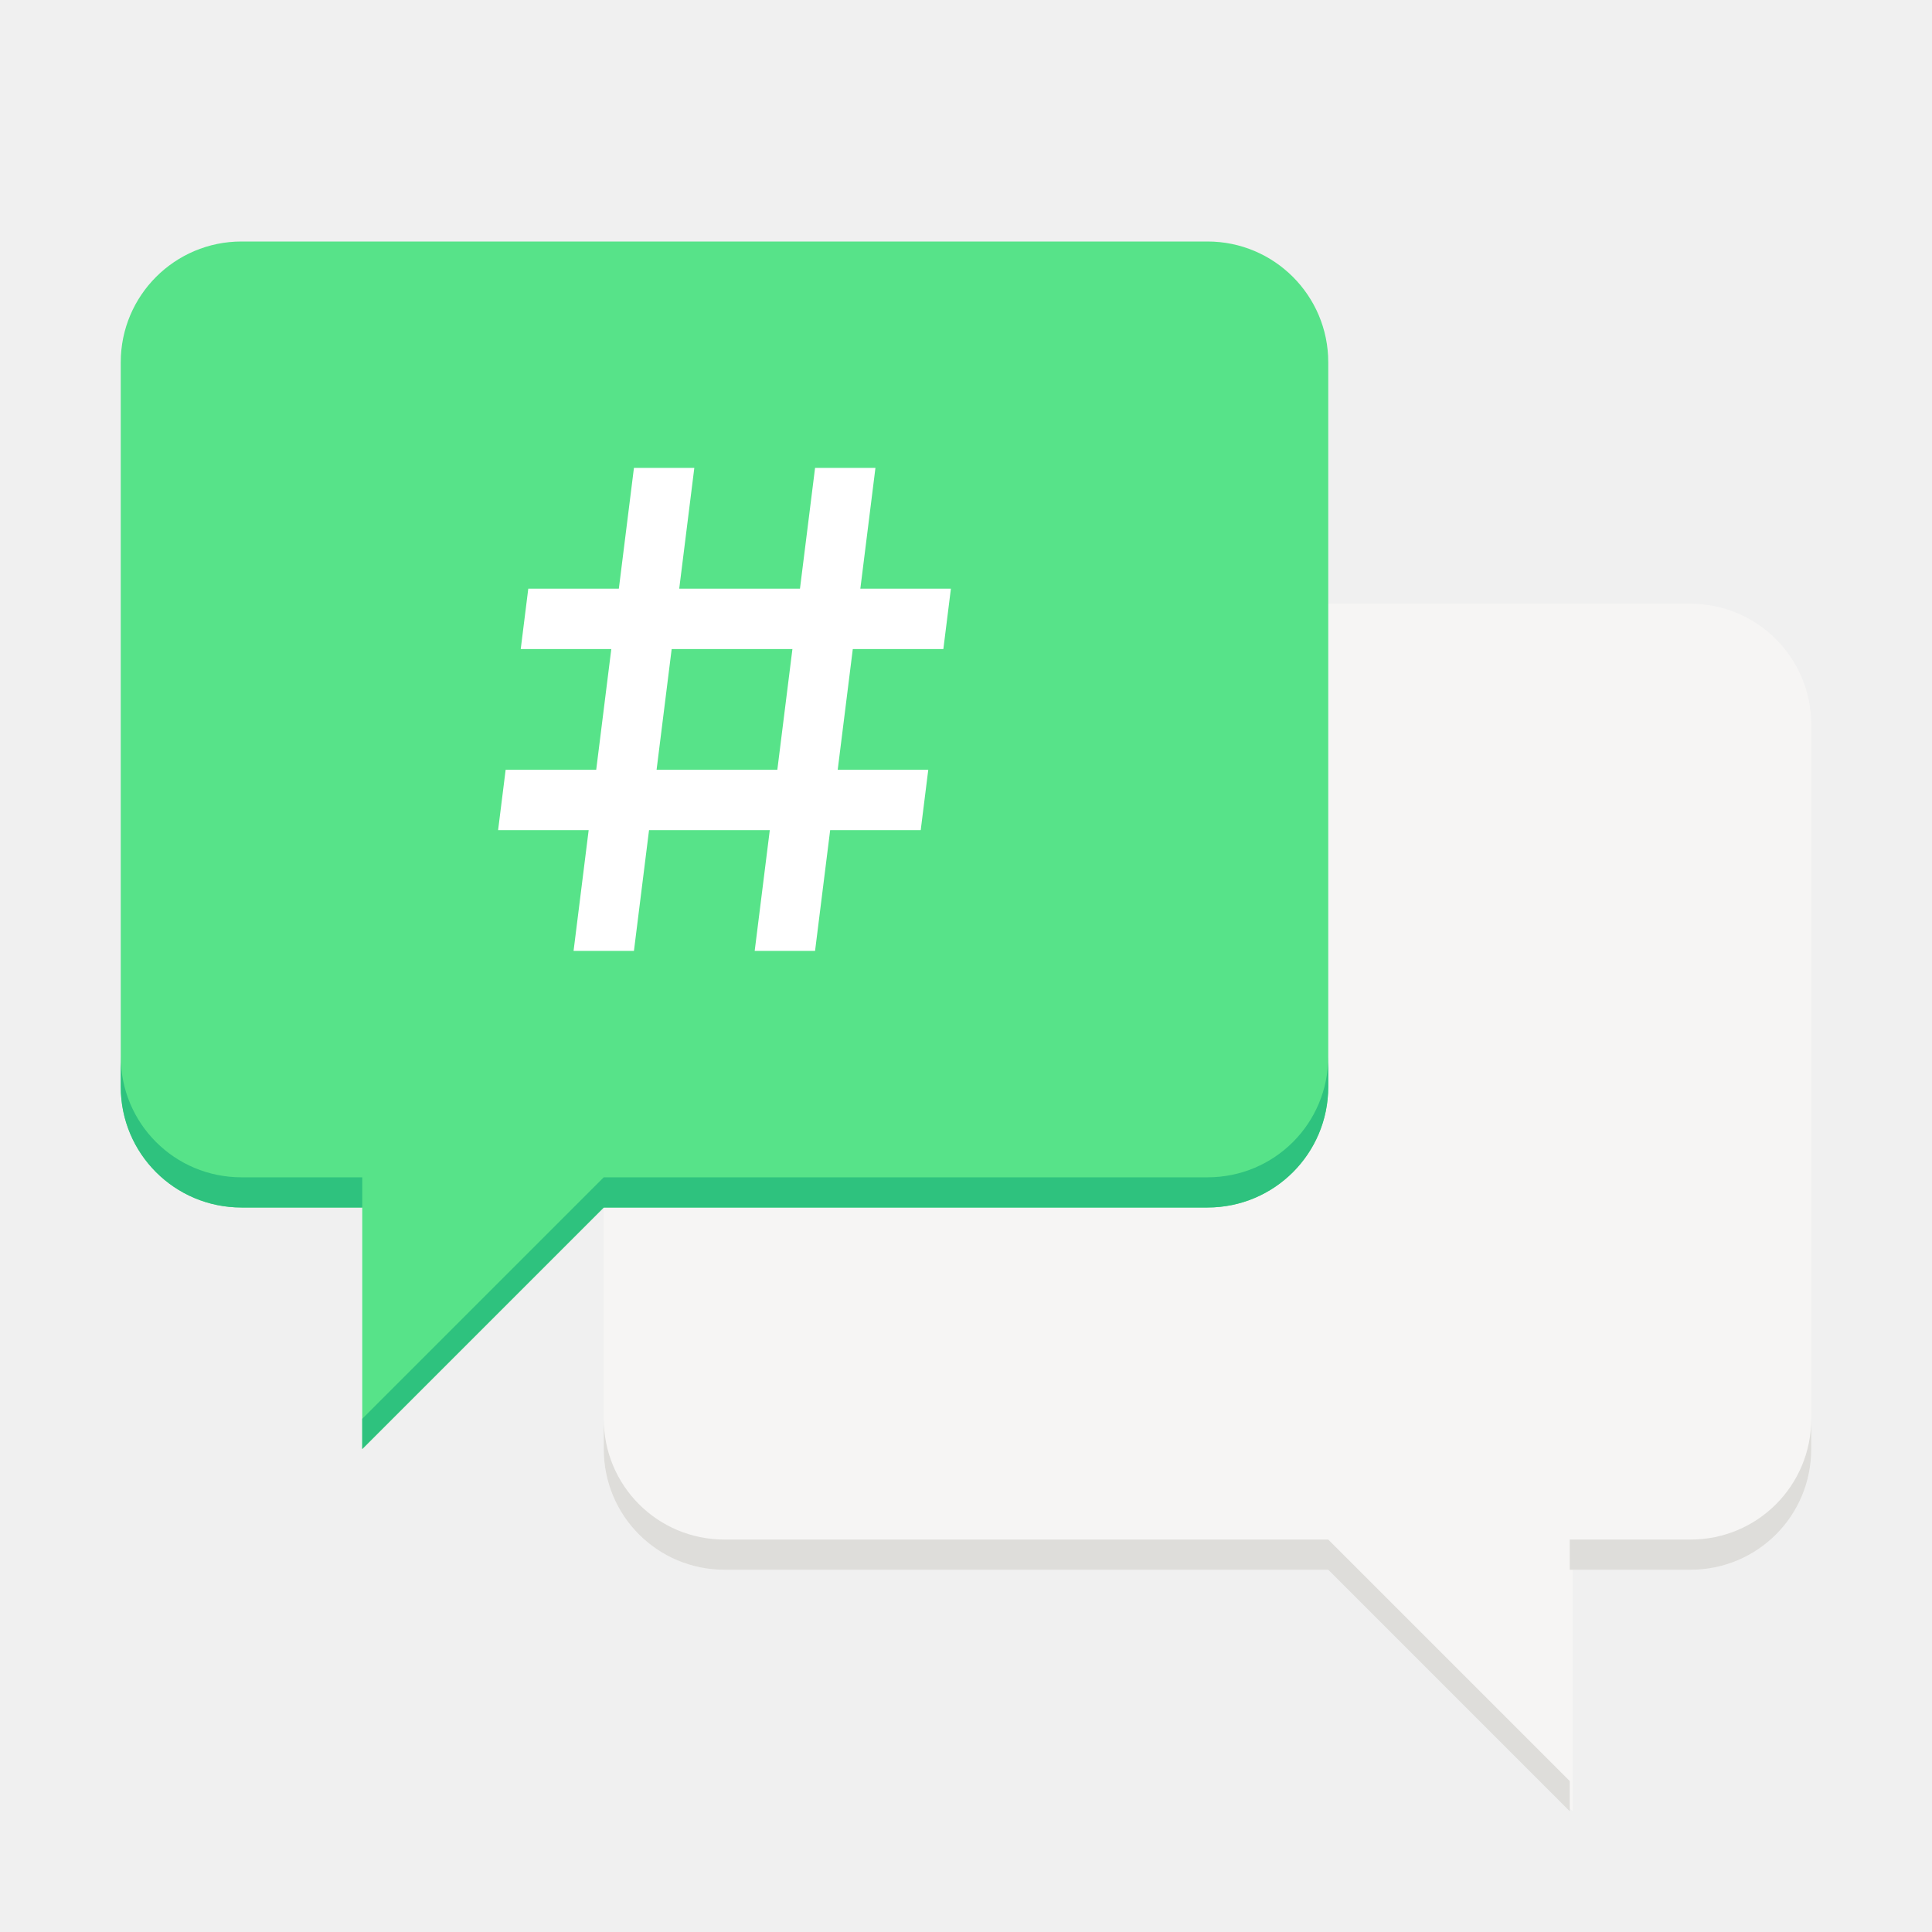
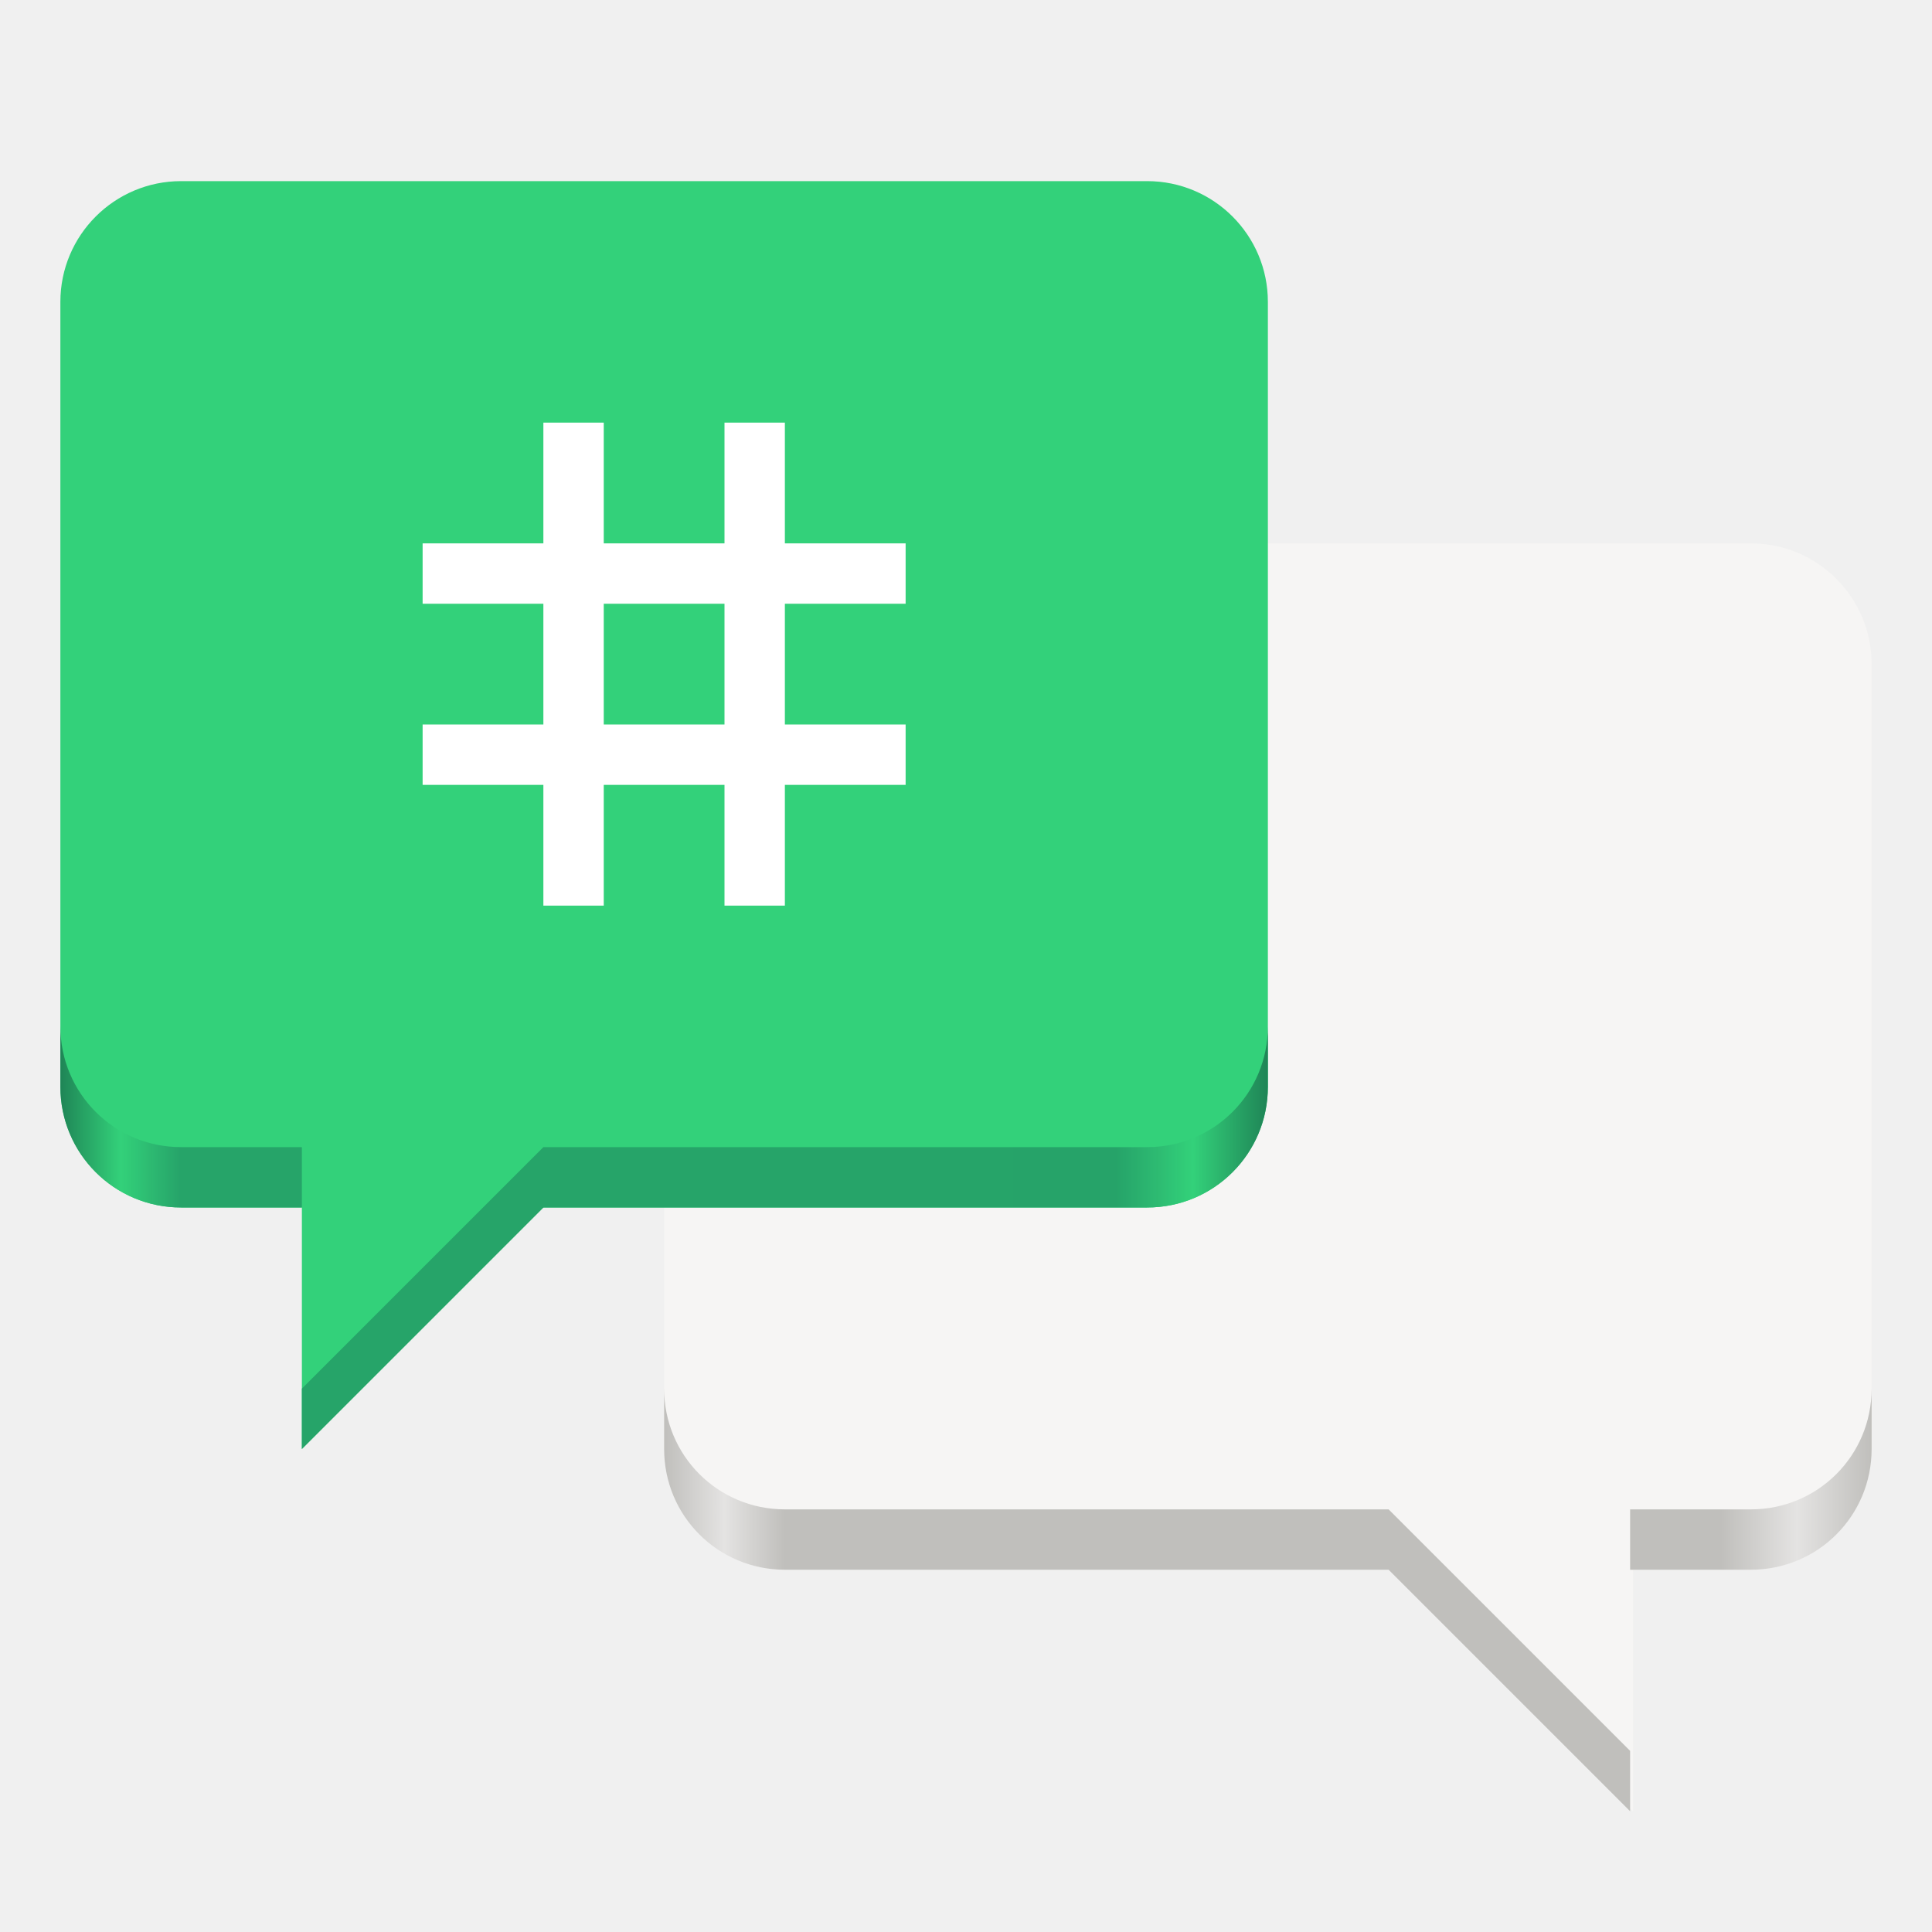
- <svg xmlns="http://www.w3.org/2000/svg" width="128" height="128" id="svg11300" version="1.0" style="display:inline;enable-background:new" viewBox="0 0 128 128">
-   <defs id="defs3">
-     <clipPath clipPathUnits="userSpaceOnUse" id="clipPath9814-1">
-       <path style="fill:#ffffff;fill-opacity:1;fill-rule:evenodd;stroke:none;stroke-width:0.045px;stroke-linecap:butt;stroke-linejoin:miter;stroke-opacity:1" d="M 596.051,612 C 591.591,612 588,615.591 588,620.051 v 15.898 c 0,4.443 3.564,8.021 8,8.049 V 652 l 8,-8 h 19.949 C 628.409,644 632,640.409 632,635.949 V 620.051 C 632,615.591 628.409,612 623.949,612 Z" id="path9816-0" />
-     </clipPath>
-   </defs>
-   <g id="layer1" style="display:inline" transform="translate(0,-172)">
-     <g id="layer9" style="display:inline">
-       <g id="g1029" transform="translate(51.00001,15)">
-         <g id="g1639" transform="matrix(-2,0,0,2,1245,-1027)" style="display:inline;opacity:1;fill:#3584e4;fill-opacity:1;stroke-width:0.125;enable-background:new">
-           <path id="path1633" d="m 595.906,639 v 13 L 608.906,639 Z" style="fill:#f6f5f4;fill-opacity:1;fill-rule:evenodd;stroke:none;stroke-width:0.006px;stroke-linecap:butt;stroke-linejoin:miter;stroke-opacity:1" />
-           <rect ry="4" rx="4" y="612" x="588" height="32" width="40" id="rect1635" style="color:#000000;clip-rule:nonzero;display:inline;overflow:visible;visibility:visible;opacity:1;color-interpolation:sRGB;color-interpolation-filters:linearRGB;fill:#f6f5f4;fill-opacity:1;fill-rule:nonzero;stroke:none;stroke-width:0.017;stroke-linecap:round;stroke-linejoin:round;stroke-miterlimit:4;stroke-dasharray:none;stroke-dashoffset:0;stroke-opacity:1;marker:none;color-rendering:auto;image-rendering:auto;shape-rendering:auto;text-rendering:auto;enable-background:accumulate" />
-           <g id="g1637" style="fill:#3584e4;fill-opacity:1;stroke:#000000;stroke-width:0.25" clip-path="url(#clipPath9814-1)" />
-         </g>
-         <g id="g1645" transform="translate(-50.99999,-6.999985)" style="display:inline;enable-background:new">
-           <path style="fill:#57e389;fill-opacity:1;fill-rule:evenodd;stroke:none;stroke-width:0.011px;stroke-linecap:butt;stroke-linejoin:miter;stroke-opacity:1" d="m 24,234 v 26 l 26,-26 z" id="path1641" />
-           <rect style="color:#000000;clip-rule:nonzero;display:inline;overflow:visible;visibility:visible;opacity:1;color-interpolation:sRGB;color-interpolation-filters:linearRGB;fill:#57e389;fill-opacity:1;fill-rule:nonzero;stroke:none;stroke-width:0.034;stroke-linecap:round;stroke-linejoin:round;stroke-miterlimit:4;stroke-dasharray:none;stroke-dashoffset:0;stroke-opacity:1;marker:none;color-rendering:auto;image-rendering:auto;shape-rendering:auto;text-rendering:auto;enable-background:accumulate" id="rect1643" width="80" height="64" x="8" y="180" rx="8" ry="8" />
-         </g>
-         <path style="display:inline;opacity:1;fill:#deddda;fill-opacity:1;fill-rule:evenodd;stroke:none;stroke-width:0.011px;stroke-linecap:butt;stroke-linejoin:miter;stroke-opacity:1;enable-background:new" d="m 69,251 v 2 c 0,4.432 -3.568,8 -8,8 h -8 v -2 h 8 c 4.432,0 8,-3.568 8,-8 z m -80,0 c 0,4.432 3.568,8 8,8 H 37 l 16,16 V 277 L 37,261 H -3 c -4.432,0 -8,-3.568 -8,-8 z" id="path1647" />
-         <path id="path1649" d="m -43,227 v 2 c 0,4.432 3.568,8 8,8 h 8 V 235 h -8 c -4.432,0 -8,-3.568 -8,-8 z m 80,0 c 0,4.432 -3.568,8 -8,8 h -40 l -16,16 v 2 l 16,-16 h 40 c 4.432,0 8,-3.568 8,-8 z" style="display:inline;opacity:1;fill:#2ec27e;fill-opacity:1;fill-rule:evenodd;stroke:none;stroke-width:0.011px;stroke-linecap:butt;stroke-linejoin:miter;stroke-opacity:1;enable-background:new" />
-         <g id="g1233-4-3-1" transform="matrix(0.25,0,-0.03125,0.25,-53.37499,207)" style="display:inline;opacity:1;fill:#ffffff;enable-background:new">
-           <rect ry="0" rx="0" y="-44" x="144" height="16" width="112" id="rect1182-79-5-7" style="opacity:1;vector-effect:none;fill:#ffffff;fill-opacity:1;stroke:none;stroke-width:3.434;stroke-linecap:butt;stroke-linejoin:miter;stroke-miterlimit:4;stroke-dasharray:none;stroke-dashoffset:0;stroke-opacity:0;marker:none;marker-start:none;marker-mid:none;marker-end:none;paint-order:normal" />
-           <rect ry="0" rx="0" y="4" x="144" height="16" width="112" id="rect1182-7-3-6-8" style="display:inline;opacity:1;vector-effect:none;fill:#ffffff;fill-opacity:1;stroke:none;stroke-width:3.434;stroke-linecap:butt;stroke-linejoin:miter;stroke-miterlimit:4;stroke-dasharray:none;stroke-dashoffset:0;stroke-opacity:0;marker:none;marker-start:none;marker-mid:none;marker-end:none;paint-order:normal;enable-background:new" />
-           <rect transform="rotate(90)" ry="0" rx="0" y="-232" x="-76" height="16" width="128" id="rect1182-9-9-2-5" style="display:inline;opacity:1;vector-effect:none;fill:#ffffff;fill-opacity:1;stroke:none;stroke-width:3.434;stroke-linecap:butt;stroke-linejoin:miter;stroke-miterlimit:4;stroke-dasharray:none;stroke-dashoffset:0;stroke-opacity:0;marker:none;marker-start:none;marker-mid:none;marker-end:none;paint-order:normal;enable-background:new" />
-           <rect transform="rotate(90)" ry="0" rx="0" y="-184" x="-76" height="16" width="128" id="rect1182-7-2-0-9-7" style="display:inline;opacity:1;vector-effect:none;fill:#ffffff;fill-opacity:1;stroke:none;stroke-width:3.434;stroke-linecap:butt;stroke-linejoin:miter;stroke-miterlimit:4;stroke-dasharray:none;stroke-dashoffset:0;stroke-opacity:0;marker:none;marker-start:none;marker-mid:none;marker-end:none;paint-order:normal;enable-background:new" />
-         </g>
-       </g>
+ <svg xmlns="http://www.w3.org/2000/svg" height="128px" viewBox="0 0 128 128" width="128px">
+   <linearGradient id="a" gradientUnits="userSpaceOnUse" x1="44" x2="124" y1="106" y2="106">
+     <stop offset="0" stop-color="#c0bfbc" />
+     <stop offset="0.05" stop-color="#e4e3e2" />
+     <stop offset="0.1" stop-color="#c0bfbc" />
+     <stop offset="0.875" stop-color="#c0bfbc" />
+     <stop offset="0.938" stop-color="#e4e3e2" />
+     <stop offset="1" stop-color="#c0bfbc" />
+   </linearGradient>
+   <linearGradient id="b" gradientUnits="userSpaceOnUse" x1="4" x2="84" y1="82" y2="82">
+     <stop offset="0" stop-color="#1f8556" />
+     <stop offset="0.05" stop-color="#33d17a" />
+     <stop offset="0.1" stop-color="#26a269" stop-opacity="0.974" />
+     <stop offset="0.875" stop-color="#26a269" stop-opacity="0.972" />
+     <stop offset="0.938" stop-color="#33d17a" />
+     <stop offset="1" stop-color="#1f8456" />
+   </linearGradient>
+   <filter id="c" height="100%" width="100%" x="0%" y="0%">
+     <feColorMatrix in="SourceGraphic" type="matrix" values="0 0 0 0 1 0 0 0 0 1 0 0 0 0 1 0 0 0 1 0" />
+   </filter>
+   <mask id="d">
+     <g filter="url(#c)">
+       <rect fill-opacity="0.35" height="128" width="128" />
    </g>
+   </mask>
+   <clipPath id="e">
+     <rect height="152" width="192" />
+   </clipPath>
+   <path d="m 108.188 94 v 26 l -26 -26 z m 0 0" fill="#f6f5f4" fill-rule="evenodd" />
+   <path d="m 116 36 h -64 c -4.418 0 -8 3.582 -8 8 v 52 c 0 4.418 3.582 8 8 8 h 64 c 4.418 0 8 -3.582 8 -8 v -52 c 0 -4.418 -3.582 -8 -8 -8 z m 0 0" fill="#f6f5f4" />
+   <path d="m 124 92 v 4 c 0 4.434 -3.566 8 -8 8 h -8 v -4 h 8 c 4.434 0 8 -3.566 8 -8 z m -80 0 c 0 4.434 3.566 8 8 8 h 40 l 16 16 v 4 l -16 -16 h -40 c -4.434 0 -8 -3.566 -8 -8 z m 0 0" fill="url(#a)" fill-rule="evenodd" />
+   <path d="m 20 70 v 26 l 26 -26 z m 0 0" fill="#33d17a" fill-rule="evenodd" />
+   <path d="m 12 12 h 64 c 4.418 0 8 3.582 8 8 v 52 c 0 4.418 -3.582 8 -8 8 h -64 c -4.418 0 -8 -3.582 -8 -8 v -52 c 0 -4.418 3.582 -8 8 -8 z m 0 0" fill="#33d17a" />
+   <path d="m 4 68 v 4 c 0 4.434 3.566 8 8 8 h 8 v -4 h -8 c -4.434 0 -8 -3.566 -8 -8 z m 80 0 c 0 4.434 -3.566 8 -8 8 h -40 l -16 16 v 4 l 16 -16 h 40 c 4.434 0 8 -3.566 8 -8 z m 0 0" fill="url(#b)" fill-rule="evenodd" />
+   <g fill="#ffffff">
+     <path d="m 36 28 h 4 v 32 h -4 z m 0 0" />
+     <path d="m 48 28 h 4 v 32 h -4 z m 0 0" />
+     <path d="m 60 36 v 4 h -32 v -4 z m 0 0" />
+     <path d="m 60 48 v 4 h -32 v -4 z m 0 0" />
+   </g>
+   <g clip-path="url(#e)" fill="#241f31" mask="url(#d)" transform="matrix(1 0 0 1 -8 -16)">
+     <path d="m 182 18 v 7 c 0 1.645 -1.355 3 -3 3 h -4.586 l -1 1 h 8.586 c 1.109 0 2 -0.891 2 -2 v -7 c 0 -1.109 -0.891 -2 -2 -2 z m 0 0" />
+     <path d="m 181 29 v 3 l -3 -3 z m 0 0" />
  </g>
</svg>
